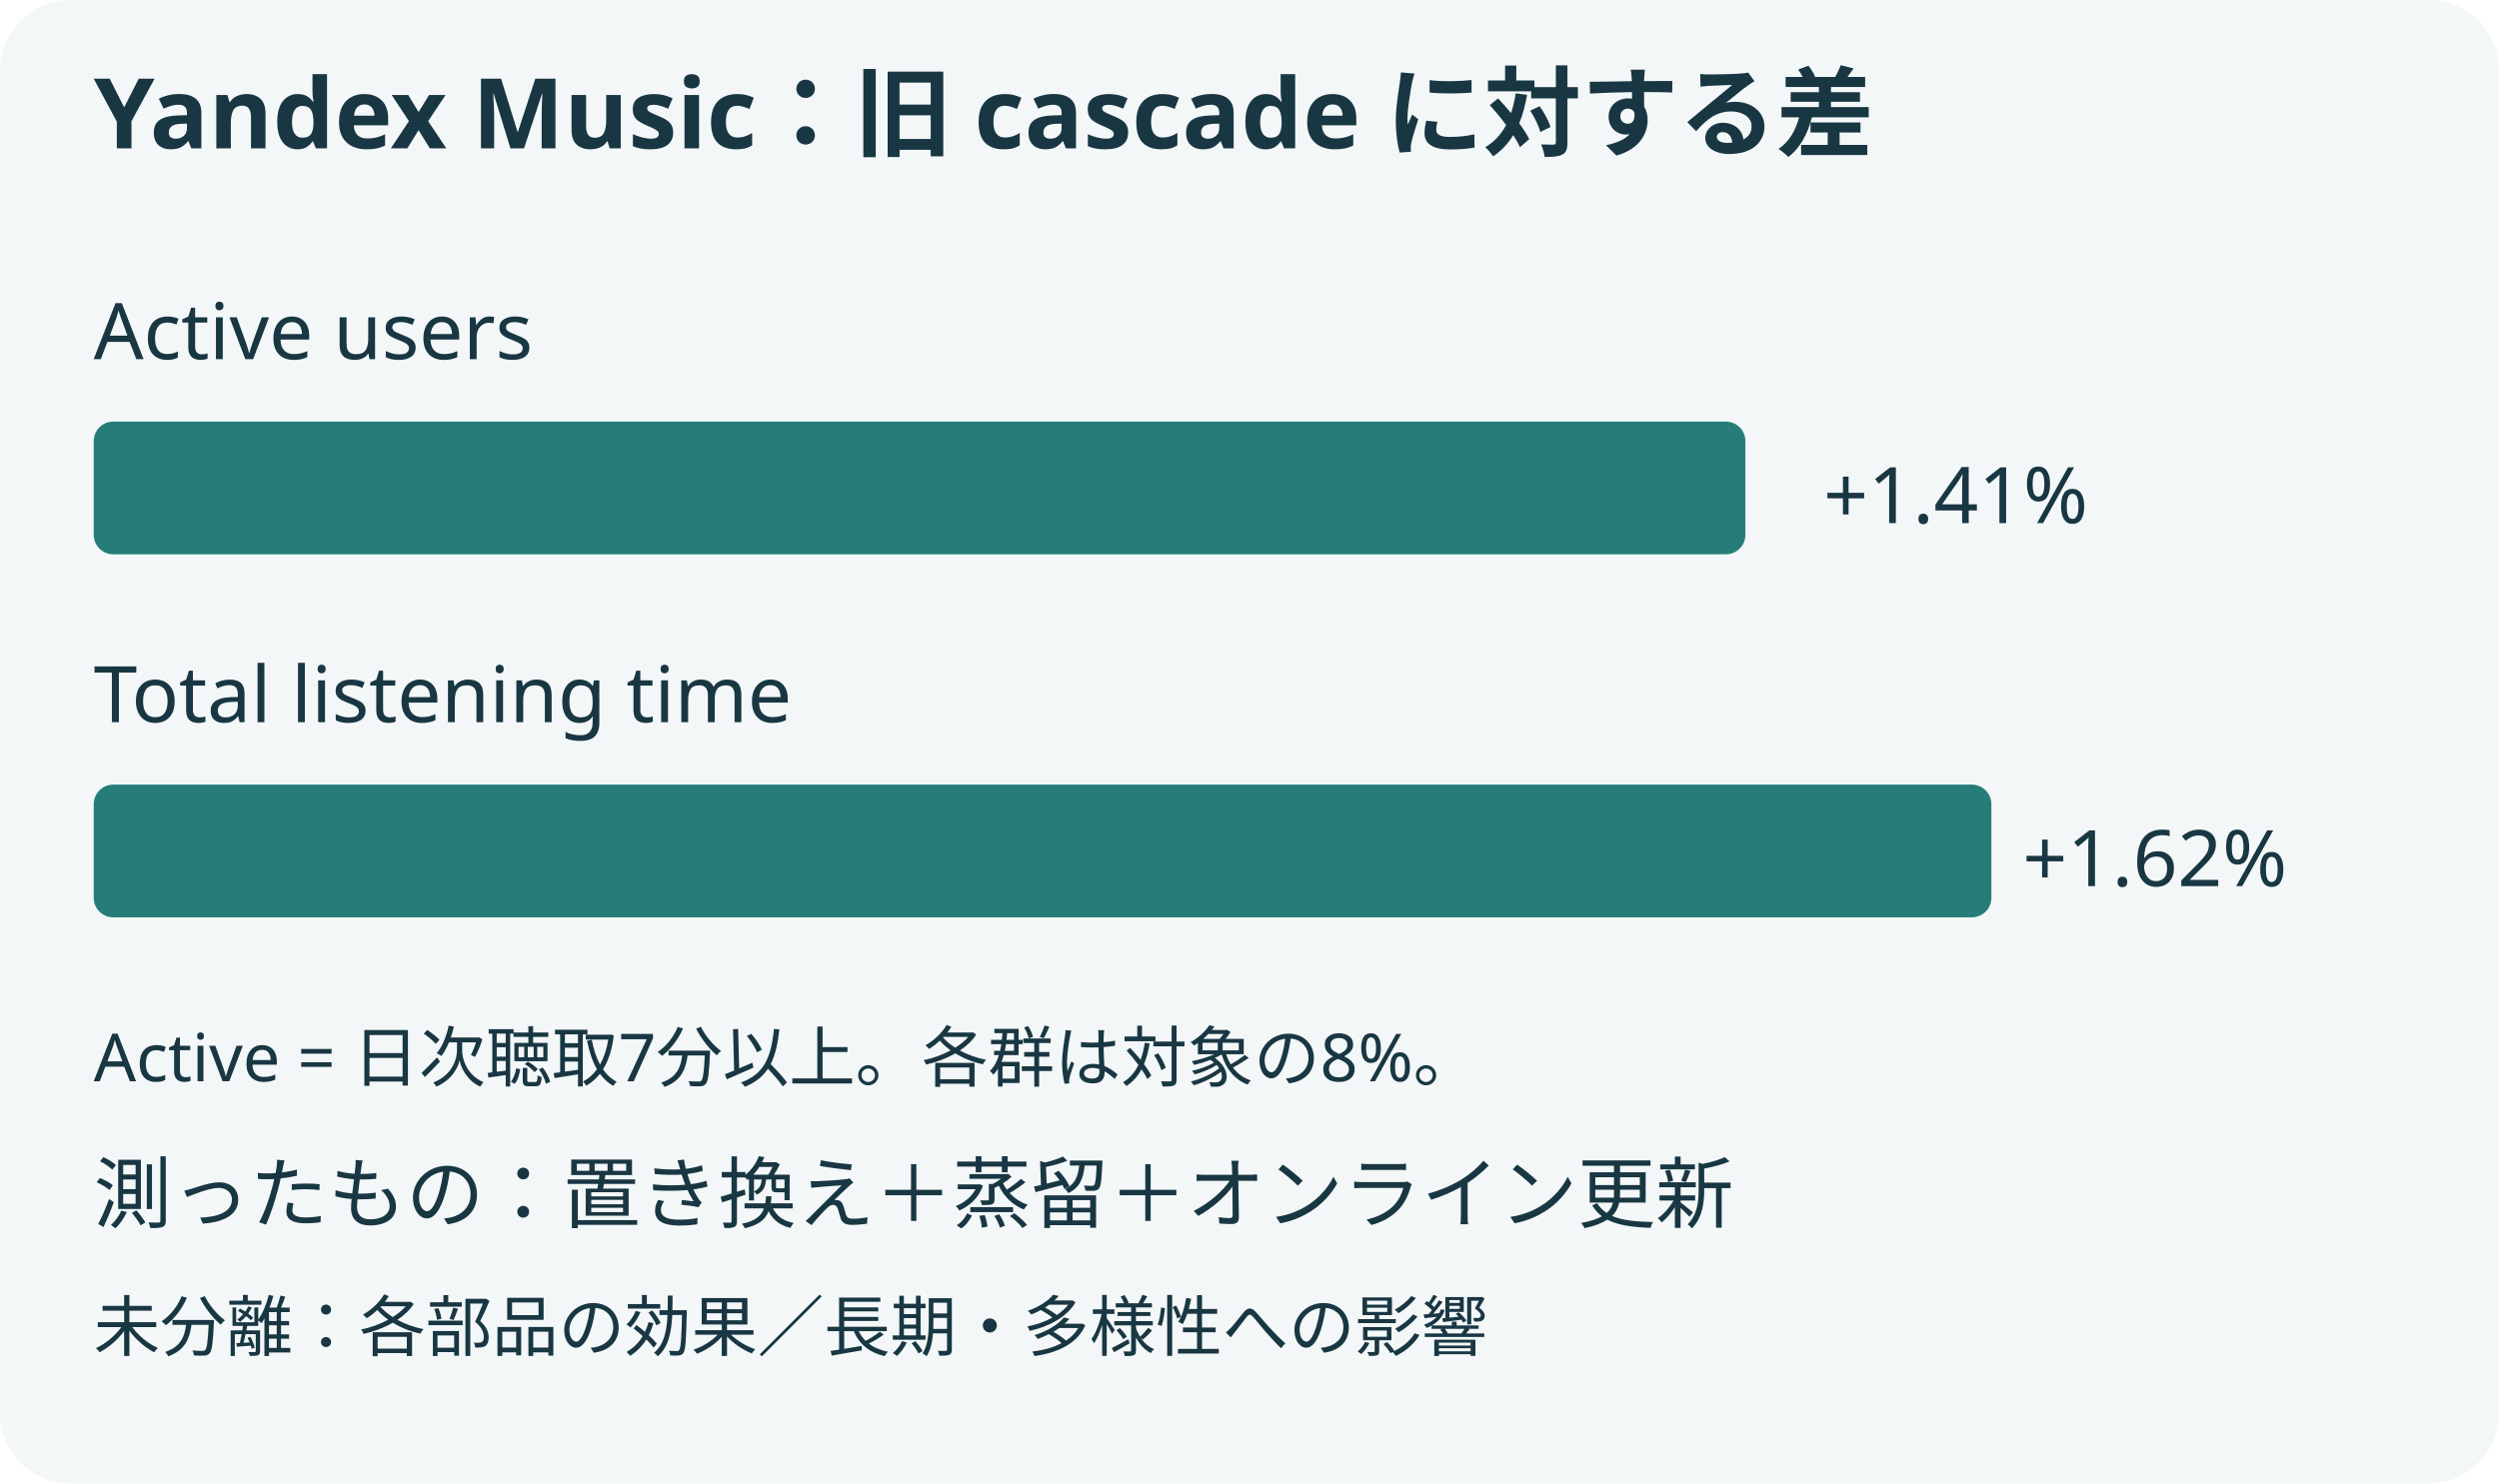
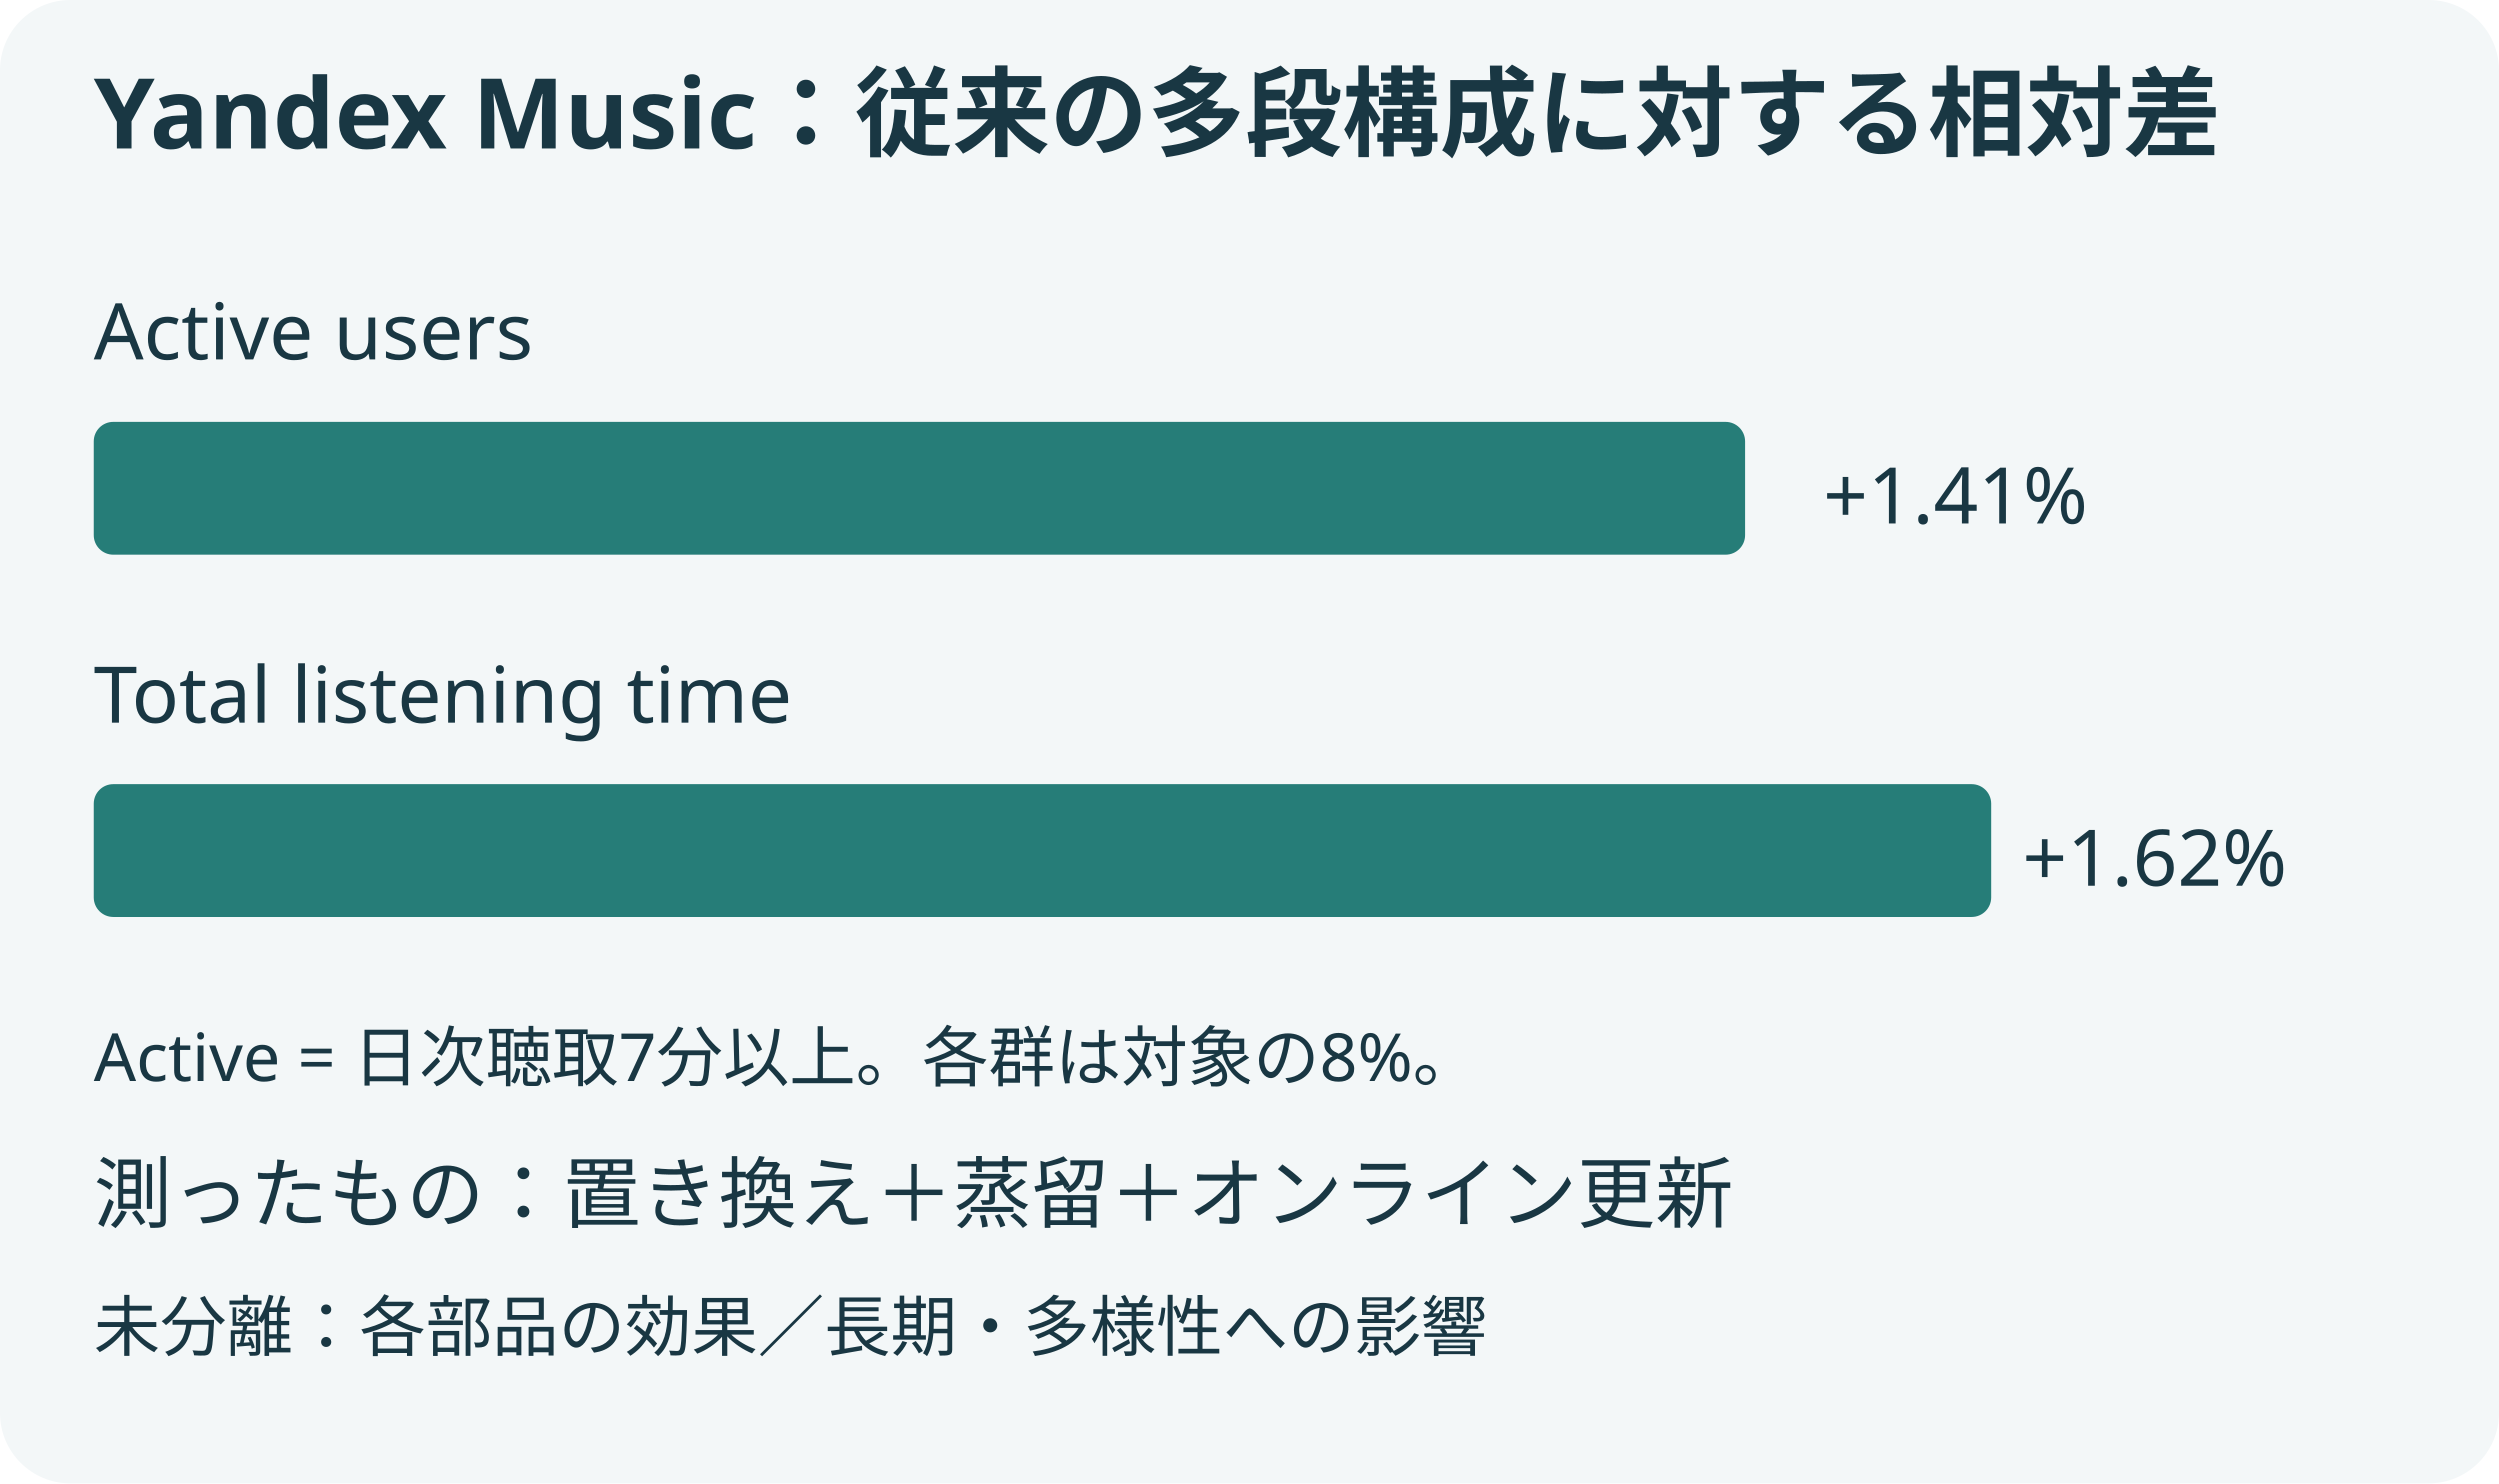
<svg xmlns="http://www.w3.org/2000/svg" viewBox="0 0 640 380" role="img" aria-labelledby="title desc">
  <defs>
    <marker id="arrow" markerWidth="8" markerHeight="8" refX="7" refY="4" orient="auto">
      <path d="M0,0 L8,4 L0,8" fill="#59717f" />
    </marker>
  </defs>
  <style>text{font-family:system-ui,sans-serif;fill:#193743;font-size:20px}.small{font-size:17px}.head{font-size:25px;font-weight:700}.edge{stroke:#59717f;stroke-width:2;fill:none;marker-end:url(#arrow)}</style>
  <rect width="640" height="380" rx="18" fill="#f3f7f8" />
-   <text x="24" y="38" class="head">Yandex Music：旧 cascade に対する差</text>
+   <text x="24" y="38" class="head">Yandex Music：従来の多段構成に対する相対差</text>
  <text x="24" y="92" class="">Active users</text>
  <rect x="24" y="108" width="423" height="34" rx="5" fill="#267d78" />
  <text x="467" y="134" class="">+1.41%</text>
  <text x="24" y="185" class="">Total listening time</text>
  <rect x="24" y="201" width="486" height="34" rx="5" fill="#267d78" />
  <text x="518" y="227" class="">+1.62%</text>
  <text x="24" y="277" class="small">Active = 日次聴取7分以上。各群は対象の8%。</text>
  <text x="24" y="313" class="">測ったもの：置き換え＋蒸留＋オンライン更新</text>
  <text x="24" y="346" class="small">未分離：各部品の効果／長期・多様性への影響</text>
</svg>
